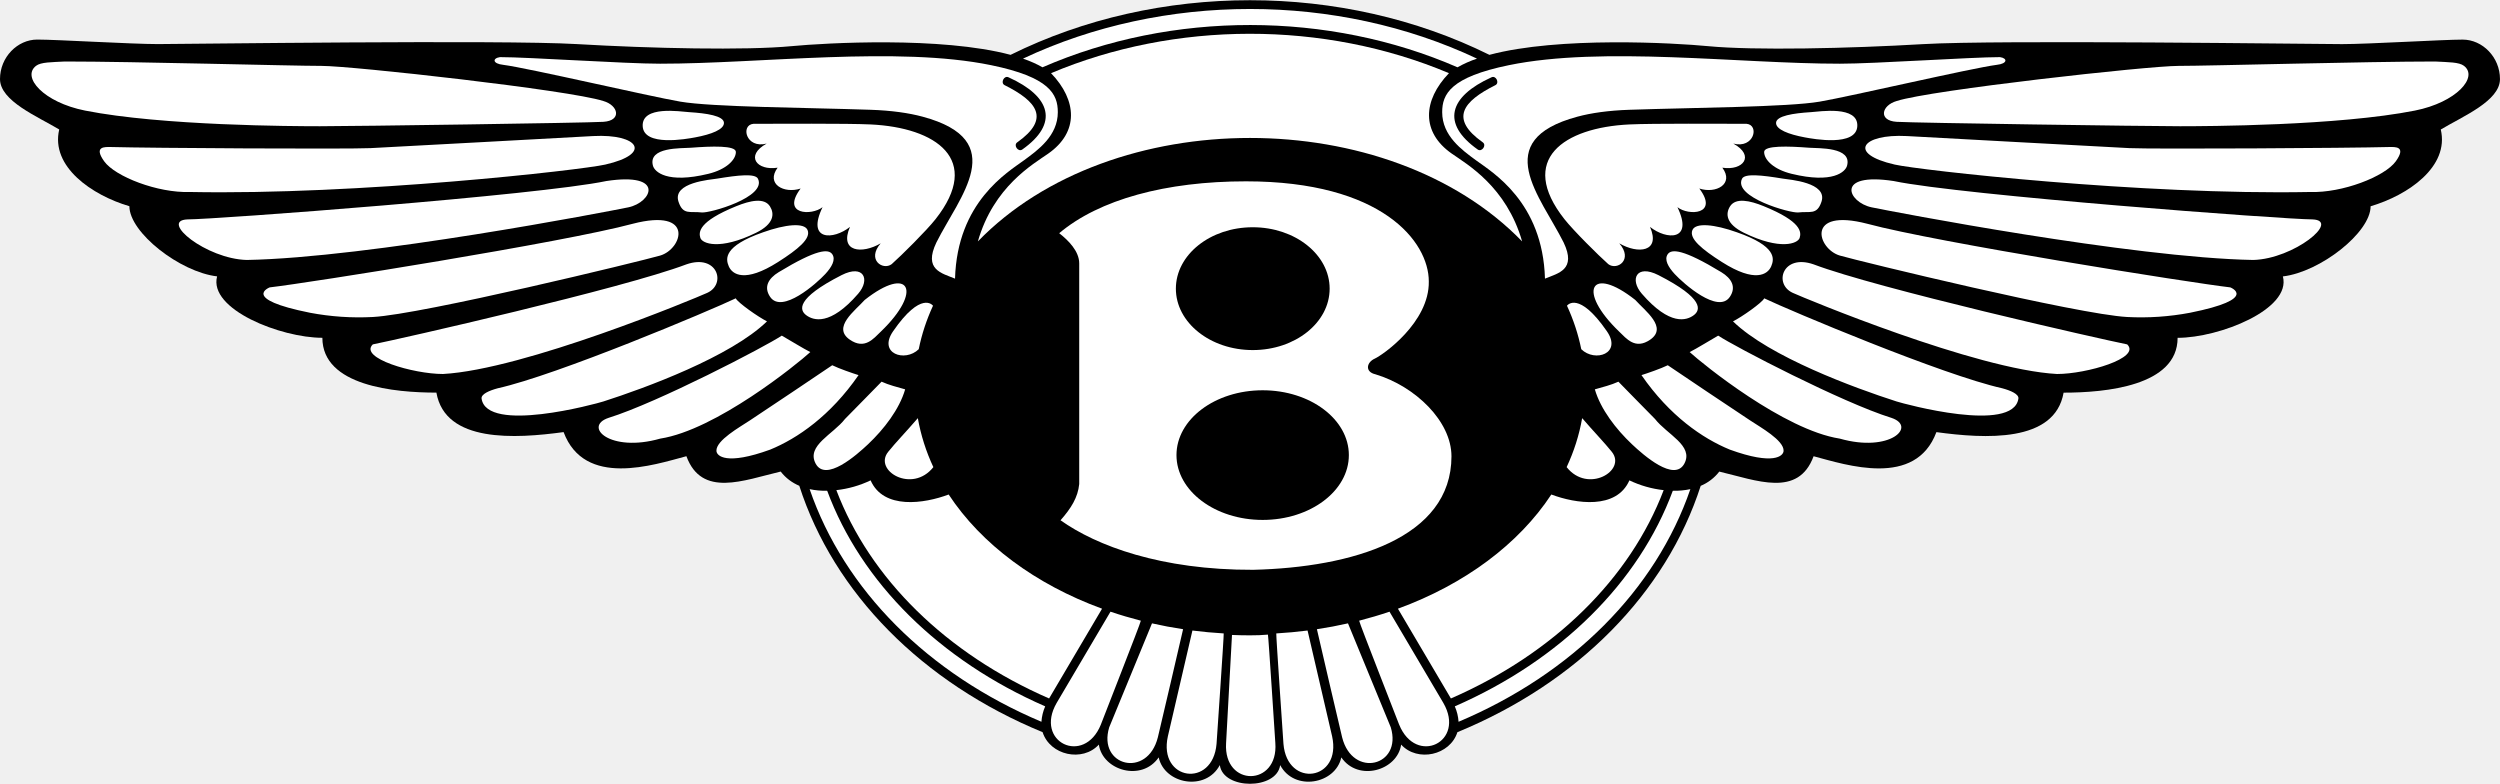
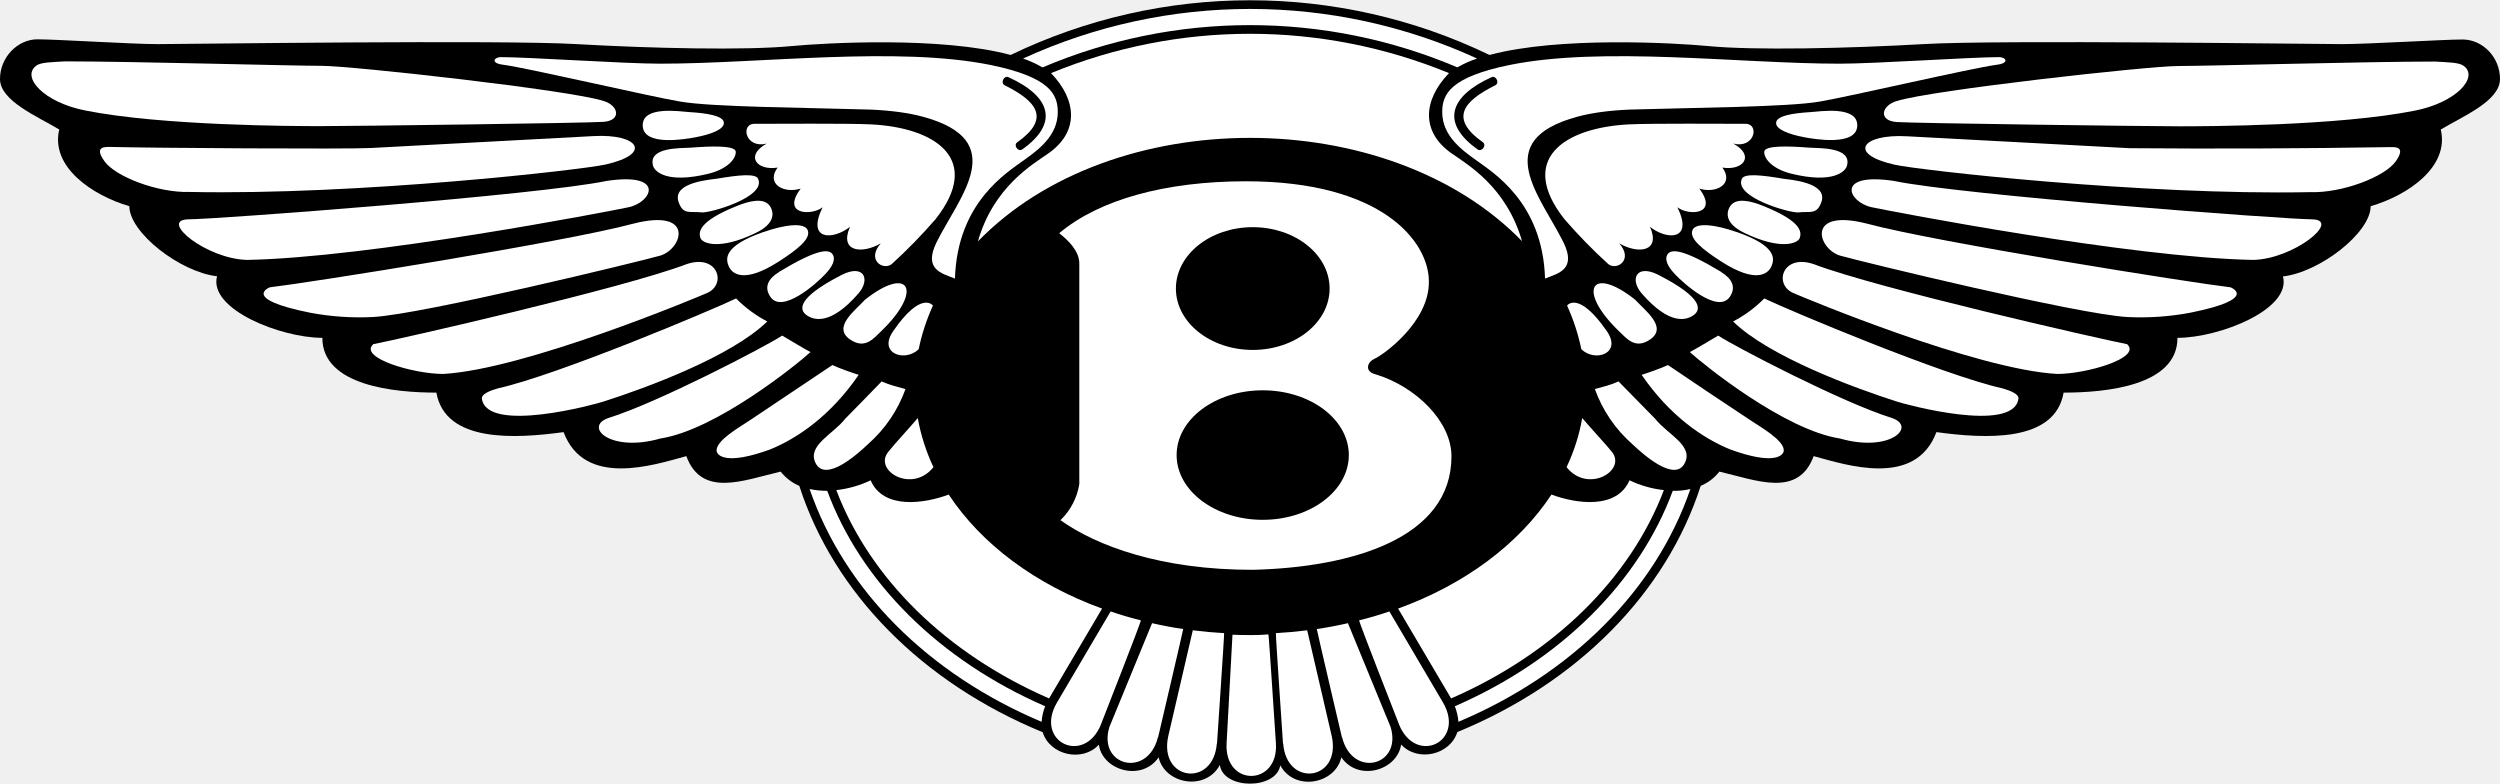
- <svg xmlns="http://www.w3.org/2000/svg" width="2500" height="784" viewBox="0 0 140.53 44.046">
-   <path d="M71.961 42.996c.795 1.498 3.107 1.073 3.437-.433.951 1.386 3.153.739 3.363-.719.921 1.004 2.748.602 3.162-.698.006-.019-.006.019 0 0C88.7 38.359 93.66 33.317 95.6 27.298a2.58 2.58 0 0 0 1.045-.801c2.096.493 4.438 1.479 5.301-.863 1.85.493 5.729 1.784 6.903-1.355 2.712.37 6.656.616 7.15-2.219 2.342 0 6.409-.37 6.409-3.082 2.343 0 6.41-1.603 5.917-3.452 2.096-.246 4.932-2.465 4.932-3.944 2.095-.616 4.438-2.219 3.944-4.314 1.232-.74 3.328-1.603 3.328-2.835s-.986-2.219-2.096-2.219-5.301.254-6.78.254c-1.478 0-19.353-.247-23.544 0-4.191.246-9.492.362-12.081.116-1.907-.184-8.404-.556-12.305.487-8.262-4.094-18.653-4.095-26.917 0-3.9-1.042-10.398-.67-12.306-.489-2.589.247-7.889.13-12.081-.116-4.191-.247-22.066 0-23.545 0s-5.67-.254-6.78-.254S0 3.199 0 4.431c0 1.233 2.096 2.096 3.329 2.835-.494 2.096 1.849 3.698 3.944 4.314 0 1.479 2.835 3.698 4.931 3.944-.493 1.85 3.575 3.452 5.917 3.452 0 2.711 4.068 3.082 6.41 3.082.493 2.835 4.438 2.589 7.15 2.219 1.174 3.14 5.054 1.849 6.903 1.355.863 2.343 3.205 1.356 5.301.863.286.372.646.63 1.045.801 1.94 6.02 6.901 11.062 13.677 13.849.005.019-.006-.019 0 0 .414 1.3 2.241 1.702 3.162.698.21 1.458 2.412 2.104 3.363.719.329 1.506 2.642 1.931 3.436.433.189 1.401 3.204 1.401 3.393.001z" />
-   <path d="M48.939 26.99c.725 1.657 3.016 1.312 4.388.795 1.83 2.784 4.874 5.05 8.622 6.419l-2.977 5.046c-5.787-2.521-10.071-6.741-11.959-11.71a5.99 5.99 0 0 0 1.926-.55z" fill="#fff" />
-   <path d="M58.541 40.56c-6.389-2.698-11.085-7.418-13.03-13.076.321.07.654.097.987.091 1.905 5.147 6.304 9.521 12.254 12.118a2.6 2.6 0 0 0-.211.867zM61.884 40.711a.085.085 0 0 1-.003.009c-.947 2.33-3.756.982-2.485-1.218l3.027-5.13c.555.188 1.124.356 1.706.506.012.079-2.212 5.727-2.245 5.833zM65.085 41.436c-.586 2.331-3.396 1.62-2.735-.562l2.406-5.846c.572.13 1.155.24 1.748.329.006.022-1.419 6.079-1.419 6.079zM68.384 41.804c-.209 2.508-3.288 2.073-2.736-.425 0 .002 1.375-5.935 1.38-5.948.578.073 1.164.129 1.759.163.021.054-.401 6.16-.403 6.21zM68.92 41.766c0 .001.328-6.071.333-6.086.576.024 1.427.041 2.02-.019.028.052.41 6.042.416 6.091.186 2.455-2.916 2.505-2.769.014zM2.028 3.687c.276-.211.87-.2 1.621-.242 3.821 0 12.697.247 14.423.247s13.93 1.356 15.84 1.973c.863.247 1.048 1.109 0 1.171-1.048.062-14.076.248-15.925.248-1.434 0-8.893-.025-13.204-.88-2.332-.463-3.584-1.885-2.755-2.517zM6.225 8.252c2.219.062 13.313.124 14.608.062 1.294-.062 11.341-.616 12.512-.678 2.533-.133 3.353.995.678 1.603-1.356.309-13.868 1.726-23.36 1.541-1.788.062-4.191-.863-4.808-1.726-.616-.863.062-.802.37-.802zM10.54 12.321c1.541 0 19.723-1.356 23.545-2.157 3.324-.506 2.574 1.202 1.232 1.479-1.128.233-14.608 2.835-21.449 2.958-2.281-.061-4.931-2.219-3.328-2.28zM15.162 16.142c2.158-.247 16.519-2.527 20.402-3.575 3.512-.91 2.803 1.424 1.541 1.788-1.124.324-13.363 3.303-16.149 3.452a14.781 14.781 0 0 1-3.528-.238c-3.936-.787-2.266-1.427-2.266-1.427zM20.956 19.347c1.541-.308 14.053-3.144 17.628-4.499 1.742-.607 2.266 1.104 1.171 1.602-.678.308-10.293 4.314-14.854 4.561-1.664 0-4.742-.896-3.945-1.664zM41.357 16.758c-1.417.678-10.046 4.315-13.375 5.055-.462.123-.95.327-.911.584.296 1.968 6.422.294 6.847.158 2.356-.755 7.159-2.518 9.196-4.503-.493-.246-1.633-1.047-1.757-1.294zM43.946 18.854c-.924.616-6.965 3.761-9.738 4.623-1.449.483.076 1.973 2.906 1.166 3.128-.485 7.695-4.186 8.435-4.864-.37-.185-1.171-.678-1.603-.925zM46.782 20.519c-1.117.764-3.267 2.192-4.632 3.103-.563.376-1.907 1.119-1.878 1.713.014.284.554.823 3.021-.073 1.534-.628 3.391-1.905 4.968-4.188-.308-.094-1.11-.371-1.479-.555zM49.555 21.443c-.578.578-1.325 1.368-2.056 2.096-.673.868-2.173 1.493-1.657 2.496.559 1.086 2.319-.477 2.953-1.075.896-.847 1.761-1.966 2.086-3.086-.432-.123-.925-.246-1.326-.431z" fill="#fff" />
-   <path d="M28.106 3.199c1.603 0 7.026.37 8.999.37 5.668 0 13.338-1 18.61.083 3.277.673 3.747 1.622 3.747 2.642 0 1.327-1.109 2.124-1.895 2.7-.924.678-3.76 2.342-3.883 6.657-.739-.308-1.787-.493-1.047-2.034 1.291-2.583 4.194-5.729-.771-7.069-.783-.211-1.748-.349-2.927-.389-3.636-.123-8.909-.15-10.697-.458-1.787-.308-8.534-1.884-9.951-2.068-.617-.065-.617-.373-.185-.434z" fill="#fff" />
-   <path d="M42.355 6.947c1.294 0 5.257-.027 6.586.036 3.676.175 6.301 1.966 3.646 5.327-.52.657-1.91 2.034-2.465 2.527-.493.37-1.418-.247-.617-1.171-1.048.616-2.342.493-1.726-.924-.925.74-2.465.801-1.541-1.109-.616.493-2.342.432-1.233-1.048-.924.308-1.972-.247-1.294-1.171-1.171.186-1.849-.678-.616-1.355-1.171.305-1.479-1.051-.74-1.112zM38.739 6.292c-.499-.032-2.664-.384-2.612.783.052 1.168 2.457.727 2.951.635.91-.169 1.637-.447 1.616-.824-.021-.387-.969-.532-1.955-.594zM38.827 8.293c-.526.04-2.417-.053-2.122 1.015.093.336.788 1.016 3.113.451 1.019-.248 1.547-.794 1.547-1.228 0-.379-1.37-.327-2.538-.238zM40.32 10.027c-.374.062-2.542.21-2.179 1.303.254.762.644.521 1.305.6.436.052 3.666-.858 3.161-1.894-.15-.308-1.1-.204-2.287-.009zM41.392 11.576c-2.15.873-2.122 1.464-2.024 1.783.097.32 1.083.715 3.123-.282 1.033-.505 1.046-1.079.792-1.485-.317-.509-1.119-.33-1.891-.016zM42.897 13.044c-2.238.78-2.11 1.492-1.933 1.91.195.462.902.954 2.77-.236 1.128-.718 1.862-1.32 1.661-1.798-.182-.434-1.249-.321-2.498.124zM43.773 15.286c-.587.356-.854.838-.484 1.387.662.984 2.614-.752 3.104-1.283.364-.394.597-.808.391-1.111-.213-.312-.875-.288-3.011 1.007zM47.307 15.453c-2.606 1.329-2.356 1.973-1.993 2.248.401.304 1.346.623 2.926-1.203.693-.8.312-1.676-.933-1.045zM48.608 16.847c-.55.615-1.839 1.542-.841 2.233.841.582 1.334-.057 1.748-.453 2.394-2.303 1.602-3.761-.907-1.78z" fill="#fff" />
-   <path d="M56.472 4.775c1.83.915 2.587 1.887.708 3.215-.23.162.054.565.284.403 2.068-1.46 1.623-2.975-.771-4.059-.252-.126-.472.315-.221.441z" />
-   <path d="M81.59 25.638c0-1.966-2.025-3.932-4.274-4.61-.601-.136-.506-.67-.038-.881.45-.204 3.075-2.034 3.038-4.339 0-2.237-2.626-5.627-10.276-5.627-4.5 0-8.25 1.017-10.5 2.916.524.407 1.125 1.017 1.125 1.695v12.407c-.075.746-.45 1.356-1.051 2.034 2.02 1.434 5.637 2.802 10.83 2.785 5.55-.136 11.146-1.77 11.146-6.38z" fill="#fff" />
-   <ellipse cx="70.42" cy="16.214" rx="4.322" ry="3.452" />
-   <ellipse cx="70.977" cy="25.57" rx="4.845" ry="3.644" />
-   <path d="M51.644 19.617c.169-.841.44-1.658.802-2.443-.021-.031-.662-.851-2.241 1.431-.872 1.259.668 1.766 1.439 1.012zM51.593 23.493c-.65.755-1.263 1.389-1.668 1.895-.846 1.058 1.355 2.362 2.541.858a10.977 10.977 0 0 1-.873-2.753zM81.929 3.771a6.226 6.226 0 0 1 1.096-.488c-7.892-3.72-17.629-3.72-25.52 0 .41.142.778.304 1.095.488 7.308-3.183 16.085-3.155 23.329 0z" fill="#fff" />
-   <path d="M85.562 13.558c-.886-3.082-3.098-4.336-3.956-4.936-1.725-1.205-1.631-2.986-.157-4.521-7.043-2.969-15.408-2.935-22.368 0 1.474 1.535 1.567 3.316-.157 4.521-.858.6-3.071 1.854-3.956 4.936 7.523-7.753 23.071-7.754 30.594 0zM91.591 26.99c-.726 1.657-3.017 1.312-4.388.795-1.83 2.784-4.874 5.05-8.623 6.419l2.978 5.046c5.787-2.521 10.07-6.741 11.96-11.71a5.981 5.981 0 0 1-1.927-.55z" fill="#fff" />
-   <path d="M81.989 40.56c6.389-2.698 11.086-7.418 13.03-13.076a4.28 4.28 0 0 1-.987.091c-1.905 5.147-6.304 9.521-12.254 12.118a2.6 2.6 0 0 1 .211.867zM78.645 40.711l.004.009c.947 2.33 3.756.982 2.485-1.218l-3.027-5.13c-.555.188-1.123.356-1.706.506-.012.079 2.212 5.727 2.244 5.833zM75.444 41.436c.587 2.331 3.396 1.62 2.735-.562 0 0-2.28-5.543-2.406-5.846-.571.13-1.154.24-1.747.329-.006.022 1.418 6.079 1.418 6.079zM72.146 41.804c.209 2.508 3.287 2.073 2.735-.425.001.002-1.374-5.935-1.38-5.948-.578.073-1.165.129-1.759.163-.02.054.402 6.16.404 6.21zM138.502 3.687c-.276-.211-.87-.2-1.621-.242-3.821 0-12.697.247-14.423.247s-13.93 1.356-15.84 1.973c-.863.247-1.048 1.109 0 1.171 1.048.062 14.075.248 15.924.248 1.435 0 8.894-.025 13.204-.88 2.334-.463 3.586-1.885 2.756-2.517zM134.304 8.252c-2.219.062-13.312.124-14.607.062-1.294-.062-11.341-.616-12.512-.678-2.533-.133-3.354.995-.678 1.603 1.355.309 13.868 1.726 23.359 1.541 1.787.062 4.191-.863 4.808-1.726s-.061-.802-.37-.802zM129.99 12.321c-1.541 0-19.723-1.356-23.545-2.157-3.324-.506-2.574 1.202-1.232 1.479 1.128.233 14.607 2.835 21.449 2.958 2.28-.061 4.93-2.219 3.328-2.28zM125.368 16.142c-2.157-.247-16.519-2.527-20.401-3.575-3.512-.91-2.804 1.424-1.541 1.788 1.123.324 13.362 3.303 16.148 3.452a14.781 14.781 0 0 0 3.528-.238c3.936-.787 2.266-1.427 2.266-1.427zM119.574 19.347c-1.541-.308-14.053-3.144-17.628-4.499-1.741-.607-2.266 1.104-1.171 1.602.678.308 10.293 4.314 14.854 4.561 1.664 0 4.742-.896 3.945-1.664zM99.172 16.758c1.417.678 10.047 4.315 13.375 5.055.462.123.95.327.911.584-.296 1.968-6.422.294-6.847.158-2.355-.755-7.159-2.518-9.196-4.503.494-.246 1.634-1.047 1.757-1.294zM96.583 18.854c.924.616 6.965 3.761 9.738 4.623 1.449.483-.076 1.973-2.906 1.166-3.128-.485-7.695-4.186-8.435-4.864.371-.185 1.172-.678 1.603-.925zM93.749 20.519c1.116.764 3.267 2.192 4.632 3.103.563.376 1.907 1.119 1.878 1.713-.014.284-.554.823-3.021-.073-1.534-.628-3.391-1.905-4.968-4.188.307-.094 1.108-.371 1.479-.555zM90.974 21.443c.578.578 1.326 1.368 2.057 2.096.674.868 2.174 1.493 1.657 2.496-.559 1.086-2.319-.477-2.952-1.075-.896-.847-1.762-1.966-2.087-3.086.432-.123.925-.246 1.325-.431z" fill="#fff" />
-   <path d="M112.424 3.199c-1.603 0-7.026.37-8.999.37-5.669 0-13.339-1-18.61.083-3.277.673-3.747 1.622-3.747 2.642 0 1.327 1.108 2.124 1.894 2.7.925.678 3.761 2.342 3.884 6.657.739-.308 1.787-.493 1.048-2.034-1.292-2.583-4.194-5.729.771-7.069.783-.211 1.748-.349 2.928-.389 3.636-.123 8.909-.15 10.696-.458s8.534-1.884 9.951-2.068c.616-.065.616-.373.184-.434z" fill="#fff" />
-   <path d="M98.174 6.947c-1.294 0-5.257-.027-6.586.036-3.676.175-6.301 1.966-3.646 5.327.52.657 1.91 2.034 2.465 2.527.493.37 1.418-.247.616-1.171 1.049.616 2.343.493 1.727-.924.924.74 2.465.801 1.541-1.109.616.493 2.342.432 1.232-1.048.925.308 1.973-.247 1.294-1.171 1.172.186 1.85-.678.616-1.355 1.173.305 1.481-1.051.741-1.112zM101.791 6.292c.499-.032 2.664-.384 2.612.783-.052 1.168-2.457.727-2.951.635-.91-.169-1.637-.447-1.616-.824.021-.387.969-.532 1.955-.594zM101.704 8.293c.525.04 2.417-.053 2.121 1.015-.093.336-.787 1.016-3.112.451-1.02-.248-1.547-.794-1.547-1.228 0-.379 1.369-.327 2.538-.238zM100.209 10.027c.374.062 2.542.21 2.179 1.303-.254.762-.644.521-1.305.6-.436.052-3.666-.858-3.161-1.894.151-.308 1.101-.204 2.287-.009zM99.138 11.576c2.149.873 2.121 1.464 2.024 1.783-.098.32-1.083.715-3.123-.282-1.033-.505-1.047-1.079-.793-1.485.318-.509 1.12-.33 1.892-.016zM97.632 13.044c2.238.78 2.11 1.492 1.933 1.91-.195.462-.902.954-2.771-.236-1.128-.718-1.862-1.32-1.66-1.798.183-.434 1.249-.321 2.498.124zM96.756 15.286c.587.356.854.838.484 1.387-.661.984-2.614-.752-3.104-1.283-.363-.394-.597-.808-.391-1.111.213-.312.876-.288 3.011 1.007zM93.223 15.453c2.606 1.329 2.356 1.973 1.993 2.248-.401.304-1.346.623-2.926-1.203-.693-.8-.312-1.676.933-1.045zM91.921 16.847c.55.615 1.839 1.542.842 2.233-.842.582-1.335-.057-1.748-.453-2.394-2.303-1.602-3.761.906-1.78z" fill="#fff" />
-   <path d="M84.058 4.775c-1.83.915-2.587 1.887-.707 3.215.229.162-.055.565-.285.403-2.067-1.46-1.622-2.975.772-4.059.251-.126.471.315.22.441z" />
-   <path d="M88.886 19.617c-.17-.841-.44-1.658-.803-2.443.021-.031.662-.851 2.241 1.431.873 1.259-.667 1.766-1.438 1.012zM88.936 23.493c.65.755 1.264 1.389 1.669 1.895.846 1.058-1.355 2.362-2.541.858.411-.881.707-1.803.872-2.753z" fill="#fff" />
+ <svg xmlns="http://www.w3.org/2000/svg" width="2500" height="784" viewBox="0 0 140.53 44.05">
+   <path d="M71.96 43c.8 1.5 3.1 1.07 3.44-.44.95 1.39 3.15.74 3.36-.72.92 1 2.75.6 3.16-.7 0-.01 0 .03 0 0 6.78-2.78 11.74-7.82 13.68-13.84a2.6 2.6 0 0 0 1.05-.8c2.1.49 4.43 1.48 5.3-.87 1.85.5 5.72 1.79 6.9-1.35 2.71.37 6.66.61 7.15-2.22 2.34 0 6.4-.37 6.4-3.08 2.35 0 6.42-1.6 5.93-3.45 2.1-.25 4.93-2.47 4.93-3.95 2.1-.61 4.44-2.22 3.94-4.31 1.23-.74 3.33-1.6 3.33-2.84s-.99-2.22-2.1-2.22-5.3.26-6.78.26-19.35-.25-23.54 0c-4.2.24-9.5.36-12.08.11-1.9-.18-8.4-.55-12.3.5a31 31 0 0 0-26.92 0c-3.9-1.05-10.4-.68-12.31-.5-2.59.25-7.89.13-12.08-.11-4.2-.25-22.07 0-23.55 0S3.2 2.2 2.1 2.2 0 3.2 0 4.43s2.1 2.1 3.33 2.84c-.5 2.1 1.85 3.7 3.94 4.31 0 1.48 2.84 3.7 4.93 3.94-.49 1.85 3.58 3.46 5.92 3.46 0 2.7 4.07 3.08 6.41 3.08.5 2.83 4.44 2.59 7.15 2.22 1.18 3.14 5.06 1.85 6.9 1.35.87 2.35 3.2 1.36 5.3.87q.45.55 1.05.8c1.94 6.02 6.9 11.06 13.68 13.85 0 .01 0-.02 0 0 .41 1.3 2.24 1.7 3.16.7.2 1.45 2.41 2.1 3.36.71.33 1.5 2.64 1.93 3.44.43.19 1.4 3.2 1.4 3.4 0" />
+   <path fill="#fff" d="M48.94 26.99c.72 1.66 3.02 1.31 4.39.8 1.83 2.78 4.87 5.05 8.62 6.41l-2.98 5.05c-5.78-2.52-10.07-6.74-11.96-11.71a6 6 0 0 0 1.93-.55" />
+   <path fill="#fff" d="M58.54 40.56c-6.39-2.7-11.08-7.42-13.03-13.08q.48.1.99.1c1.9 5.14 6.3 9.52 12.25 12.11a3 3 0 0 0-.2.87m3.34.15c-.95 2.33-3.76.98-2.48-1.22l3.02-5.13q.84.29 1.7.5c.02.09-2.2 5.73-2.24 5.84m3.2.73c-.58 2.33-3.4 1.62-2.73-.57l2.4-5.84q.87.2 1.75.33c.01.02-1.41 6.08-1.41 6.08m3.3.36c-.2 2.51-3.28 2.08-2.73-.42l1.38-5.95q.86.11 1.76.16c.02.06-.4 6.16-.4 6.21m.54-.03.33-6.09c.58.02 1.43.04 2.02-.02.03.05.41 6.04.42 6.1.18 2.45-2.92 2.5-2.77 0M2.02 3.69c.28-.21.88-.2 1.63-.25 3.82 0 12.7.25 14.42.25S32 5.05 33.91 5.66c.87.25 1.05 1.11 0 1.18s-14.07.24-15.92.24c-1.44 0-8.9-.02-13.2-.88-2.34-.46-3.6-1.88-2.76-2.51m4.2 4.56c2.22.06 13.32.13 14.61.06l12.52-.67c2.53-.14 3.35 1 .67 1.6-1.35.3-13.87 1.73-23.36 1.54-1.79.06-4.19-.86-4.8-1.73-.62-.86.06-.8.36-.8m4.32 4.07c1.54 0 19.72-1.36 23.55-2.16 3.32-.5 2.57 1.2 1.23 1.48-1.13.24-14.61 2.84-21.45 2.96-2.28-.06-4.93-2.22-3.33-2.28m4.62 3.82c2.16-.25 16.52-2.53 20.4-3.57 3.52-.91 2.8 1.42 1.54 1.79-1.12.32-13.36 3.3-16.14 3.45a15 15 0 0 1-3.53-.24c-3.94-.79-2.27-1.43-2.27-1.43m5.8 3.2c1.54-.3 14.05-3.14 17.62-4.5 1.75-.6 2.27 1.11 1.18 1.61-.68.3-10.3 4.31-14.86 4.56-1.66 0-4.74-.9-3.94-1.66m20.4-2.58c-1.42.68-10.05 4.31-13.38 5.05-.46.13-.95.33-.9.59.29 1.97 6.41.3 6.84.15 2.35-.75 7.16-2.51 9.2-4.5a7 7 0 0 1-1.76-1.3m2.59 2.1c-.93.61-6.97 3.76-9.74 4.62-1.45.48.07 1.97 2.9 1.16 3.13-.48 7.7-4.18 8.44-4.86-.37-.19-1.17-.68-1.6-.93m2.83 1.66-4.63 3.1c-.56.38-1.9 1.12-1.88 1.71.02.29.56.83 3.02-.07 1.54-.63 3.4-1.9 4.97-4.19-.3-.09-1.1-.37-1.48-.55m2.77.92c-.57.58-1.32 1.37-2.05 2.1-.67.87-2.17 1.5-1.66 2.5.56 1.08 2.32-.48 2.95-1.08a7.5 7.5 0 0 0 2.1-3.09c-.44-.12-.93-.24-1.34-.43" />
+   <path fill="#fff" d="M28.1 3.2c1.6 0 7.03.37 9 .37 5.67 0 13.34-1 18.62.08 3.27.68 3.74 1.62 3.74 2.64 0 1.33-1.1 2.13-1.9 2.7-.92.68-3.75 2.35-3.88 6.66-.74-.3-1.78-.5-1.04-2.03 1.29-2.59 4.2-5.73-.77-7.07q-1.17-.32-2.93-.4c-3.64-.11-8.91-.14-10.7-.45-1.78-.3-8.53-1.88-9.95-2.07-.62-.06-.62-.37-.18-.43" />
+   <path fill="#fff" d="M42.36 6.95c1.29 0 5.25-.03 6.58.03 3.68.18 6.3 1.97 3.65 5.33a30 30 0 0 1-2.47 2.53c-.5.37-1.42-.25-.61-1.17-1.05.61-2.35.49-1.73-.93-.93.74-2.47.8-1.54-1.1-.62.49-2.34.43-1.23-1.05-.93.3-1.98-.25-1.3-1.18-1.17.19-1.85-.67-.61-1.35-1.18.3-1.48-1.05-.74-1.11m-3.62-.66c-.5-.03-2.67-.38-2.61.78.05 1.17 2.45.73 2.95.64.9-.17 1.63-.45 1.61-.82-.02-.4-.97-.54-1.95-.6m.09 2c-.53.04-2.42-.05-2.12 1.02.09.33.78 1.01 3.1.45 1.03-.25 1.55-.8 1.55-1.23 0-.38-1.37-.33-2.53-.24m1.49 1.74c-.37.06-2.54.2-2.18 1.3.25.76.64.52 1.3.6.44.05 3.67-.86 3.17-1.9-.15-.3-1.1-.2-2.29 0m1.07 1.55c-2.15.87-2.12 1.46-2.02 1.78s1.08.71 3.12-.28c1.03-.5 1.05-1.08.8-1.49-.32-.5-1.13-.33-1.9-.01m1.5 1.46c-2.23.78-2.1 1.5-1.93 1.91.2.47.9.96 2.77-.23 1.13-.72 1.87-1.32 1.67-1.8-.19-.43-1.25-.32-2.5.12m.88 2.25c-.58.35-.85.83-.48 1.38.66.99 2.61-.75 3.1-1.28.37-.4.6-.8.4-1.11-.22-.31-.88-.29-3.02 1m3.54.16c-2.6 1.33-2.36 1.98-2 2.25.4.3 1.35.62 2.93-1.2.7-.8.31-1.68-.93-1.05m1.3 1.4c-.55.61-1.84 1.54-.84 2.23.84.58 1.33-.06 1.74-.45 2.4-2.3 1.6-3.76-.9-1.78" />
+   <path d="M56.47 4.78c1.83.91 2.59 1.88.71 3.21-.23.16.05.56.28.4 2.07-1.46 1.63-2.97-.77-4.06-.25-.12-.47.32-.22.45" />
+   <path fill="#fff" d="M81.59 25.64c0-1.97-2.02-3.93-4.27-4.61-.6-.14-.51-.67-.04-.88.45-.2 3.07-2.04 3.04-4.34 0-2.24-2.63-5.63-10.28-5.63-4.5 0-8.25 1.02-10.5 2.92.52.4 1.13 1.01 1.13 1.7v12.4a3.6 3.6 0 0 1-1.06 2.03c2.02 1.44 5.64 2.8 10.83 2.79 5.55-.14 11.15-1.77 11.15-6.38" />
+   <ellipse cx="70.42" cy="16.21" rx="4.32" ry="3.45" />
+   <ellipse cx="70.98" cy="25.57" rx="4.84" ry="3.64" />
+   <path fill="#fff" d="M51.64 19.62q.26-1.26.8-2.45c-.01-.03-.66-.85-2.23 1.43-.88 1.26.66 1.77 1.43 1.02m-.05 3.87c-.65.76-1.26 1.4-1.66 1.9-.85 1.06 1.35 2.36 2.54.86a11 11 0 0 1-.88-2.76M81.93 3.77a6 6 0 0 1 1.1-.49 30.6 30.6 0 0 0-25.52 0q.6.21 1.09.5a29.8 29.8 0 0 1 23.33 0" />
+   <path fill="#fff" d="M85.56 13.56c-.88-3.08-3.1-4.34-3.95-4.94-1.73-1.2-1.64-2.98-.16-4.52a29.4 29.4 0 0 0-22.37 0c1.48 1.54 1.57 3.32-.16 4.52-.85.6-3.07 1.86-3.95 4.94 7.52-7.76 23.07-7.76 30.6 0m6.03 13.43c-.73 1.66-3.02 1.31-4.39.8-1.83 2.78-4.87 5.05-8.62 6.41l2.98 5.05c5.78-2.52 10.07-6.74 11.96-11.71a6 6 0 0 1-1.93-.55" />
+   <path fill="#fff" d="M81.99 40.56c6.39-2.7 11.09-7.42 13.03-13.08a4 4 0 0 1-.99.1c-1.9 5.14-6.3 9.52-12.25 12.11a3 3 0 0 1 .2.87m-3.34.15c.95 2.33 3.75.98 2.48-1.22l-3.02-5.13q-.84.29-1.7.5c-.02.09 2.2 5.73 2.24 5.84m-3.2.73c.58 2.33 3.39 1.62 2.73-.57l-2.4-5.84q-.87.2-1.75.33c-.01.02 1.41 6.08 1.41 6.08m-3.3.36c.2 2.51 3.28 2.08 2.73-.42l-1.38-5.95q-.86.11-1.76.16c-.02.06.4 6.16.4 6.21M138.5 3.7c-.27-.21-.87-.2-1.62-.25-3.82 0-12.7.25-14.42.25s-13.93 1.36-15.84 1.97c-.87.25-1.05 1.11 0 1.18s14.07.24 15.92.24c1.44 0 8.9-.02 13.2-.88 2.34-.46 3.6-1.88 2.76-2.51m-4.2 4.56a591 591 0 0 1-14.6.06l-12.51-.67c-2.54-.14-3.36 1-.68 1.6 1.35.3 13.87 1.73 23.36 1.54 1.78.06 4.19-.86 4.8-1.73s-.06-.8-.37-.8m-4.3 4.06c-1.54 0-19.72-1.36-23.54-2.16-3.33-.5-2.58 1.2-1.24 1.48 1.13.24 14.61 2.84 21.45 2.96 2.28-.06 4.93-2.22 3.33-2.28m-4.62 3.82c-2.16-.25-16.52-2.53-20.4-3.57-3.51-.91-2.8 1.42-1.54 1.79 1.12.32 13.36 3.3 16.14 3.45a15 15 0 0 0 3.53-.24c3.94-.79 2.27-1.43 2.27-1.43m-5.8 3.2c-1.54-.3-14.05-3.14-17.62-4.5-1.75-.6-2.27 1.11-1.18 1.61.68.3 10.3 4.31 14.86 4.56 1.66 0 4.74-.9 3.94-1.66m-20.4-2.58c1.42.68 10.05 4.31 13.38 5.05.46.13.95.33.9.59-.29 1.97-6.41.3-6.84.15-2.35-.75-7.16-2.51-9.2-4.5a7 7 0 0 0 1.76-1.3m-2.59 2.1c.93.61 6.97 3.76 9.74 4.62 1.45.48-.07 1.97-2.9 1.16-3.13-.48-7.7-4.18-8.44-4.86.37-.19 1.17-.68 1.6-.93m-2.83 1.66c1.11.76 3.27 2.2 4.63 3.1.56.38 1.9 1.12 1.88 1.71-.02.29-.56.83-3.02-.07-1.54-.63-3.4-1.9-4.97-4.19.3-.09 1.1-.37 1.48-.55m-2.78.92 2.06 2.1c.68.87 2.18 1.5 1.66 2.5-.56 1.08-2.32-.48-2.95-1.08a7.5 7.5 0 0 1-2.1-3.09c.44-.12.93-.24 1.33-.43" />
+   <path fill="#fff" d="M112.42 3.2c-1.6 0-7.02.37-9 .37-5.66 0-13.33-1-18.6.08-3.28.68-3.75 1.62-3.75 2.64 0 1.33 1.1 2.13 1.9 2.7.92.68 3.75 2.35 3.88 6.66.74-.3 1.78-.5 1.04-2.03-1.29-2.59-4.19-5.73.78-7.07q1.16-.32 2.92-.4c3.64-.11 8.91-.14 10.7-.45s8.53-1.88 9.95-2.07c.62-.06.62-.37.18-.43" />
+   <path fill="#fff" d="M98.17 6.95c-1.29 0-5.25-.03-6.58.03-3.68.18-6.3 1.97-3.65 5.33a30 30 0 0 0 2.47 2.53c.49.37 1.42-.25.61-1.17 1.05.61 2.35.49 1.73-.93.92.74 2.47.8 1.54-1.1.62.49 2.34.43 1.23-1.05.93.3 1.98-.25 1.3-1.18 1.17.19 1.85-.67.61-1.35 1.18.3 1.48-1.05.74-1.11m3.62-.66c.5-.03 2.66-.38 2.61.78s-2.45.73-2.95.64c-.9-.17-1.64-.45-1.61-.82.02-.4.96-.54 1.95-.6m-.09 2c.53.04 2.42-.05 2.12 1.02-.09.33-.78 1.01-3.1.45-1.03-.25-1.55-.8-1.55-1.23 0-.38 1.36-.33 2.53-.24m-1.5 1.74c.38.06 2.55.2 2.19 1.3-.26.76-.65.52-1.3.6-.44.05-3.67-.86-3.17-1.9.15-.3 1.1-.2 2.29 0m-1.06 1.55c2.15.87 2.12 1.46 2.02 1.78s-1.08.71-3.12-.28c-1.03-.5-1.05-1.08-.8-1.49.32-.5 1.13-.33 1.9-.01m-1.5 1.46c2.23.78 2.1 1.5 1.93 1.91-.2.47-.9.96-2.78-.23-1.12-.72-1.86-1.32-1.66-1.8.19-.43 1.25-.32 2.5.12m-.88 2.25c.58.35.85.83.48 1.38-.66.99-2.61-.75-3.1-1.28-.37-.4-.6-.8-.4-1.11.22-.31.88-.29 3.02 1m-3.54.16c2.6 1.33 2.36 1.98 2 2.25-.4.3-1.35.62-2.93-1.2-.7-.8-.31-1.68.93-1.05m-1.3 1.4c.55.61 1.84 1.54.84 2.23-.84.58-1.33-.06-1.74-.45-2.4-2.3-1.6-3.76.9-1.78" />
+   <path d="M84.06 4.78c-1.83.91-2.59 1.88-.7 3.21.22.16-.06.56-.3.4-2.06-1.46-1.62-2.97.78-4.06.25-.12.47.32.22.45" />
+   <path fill="#fff" d="M88.89 19.62q-.26-1.26-.8-2.45c.01-.03.65-.85 2.23 1.43.88 1.26-.66 1.77-1.43 1.02m.05 3.87c.65.76 1.26 1.4 1.67 1.9.84 1.06-1.36 2.36-2.55.86q.63-1.33.88-2.76" />
</svg>
